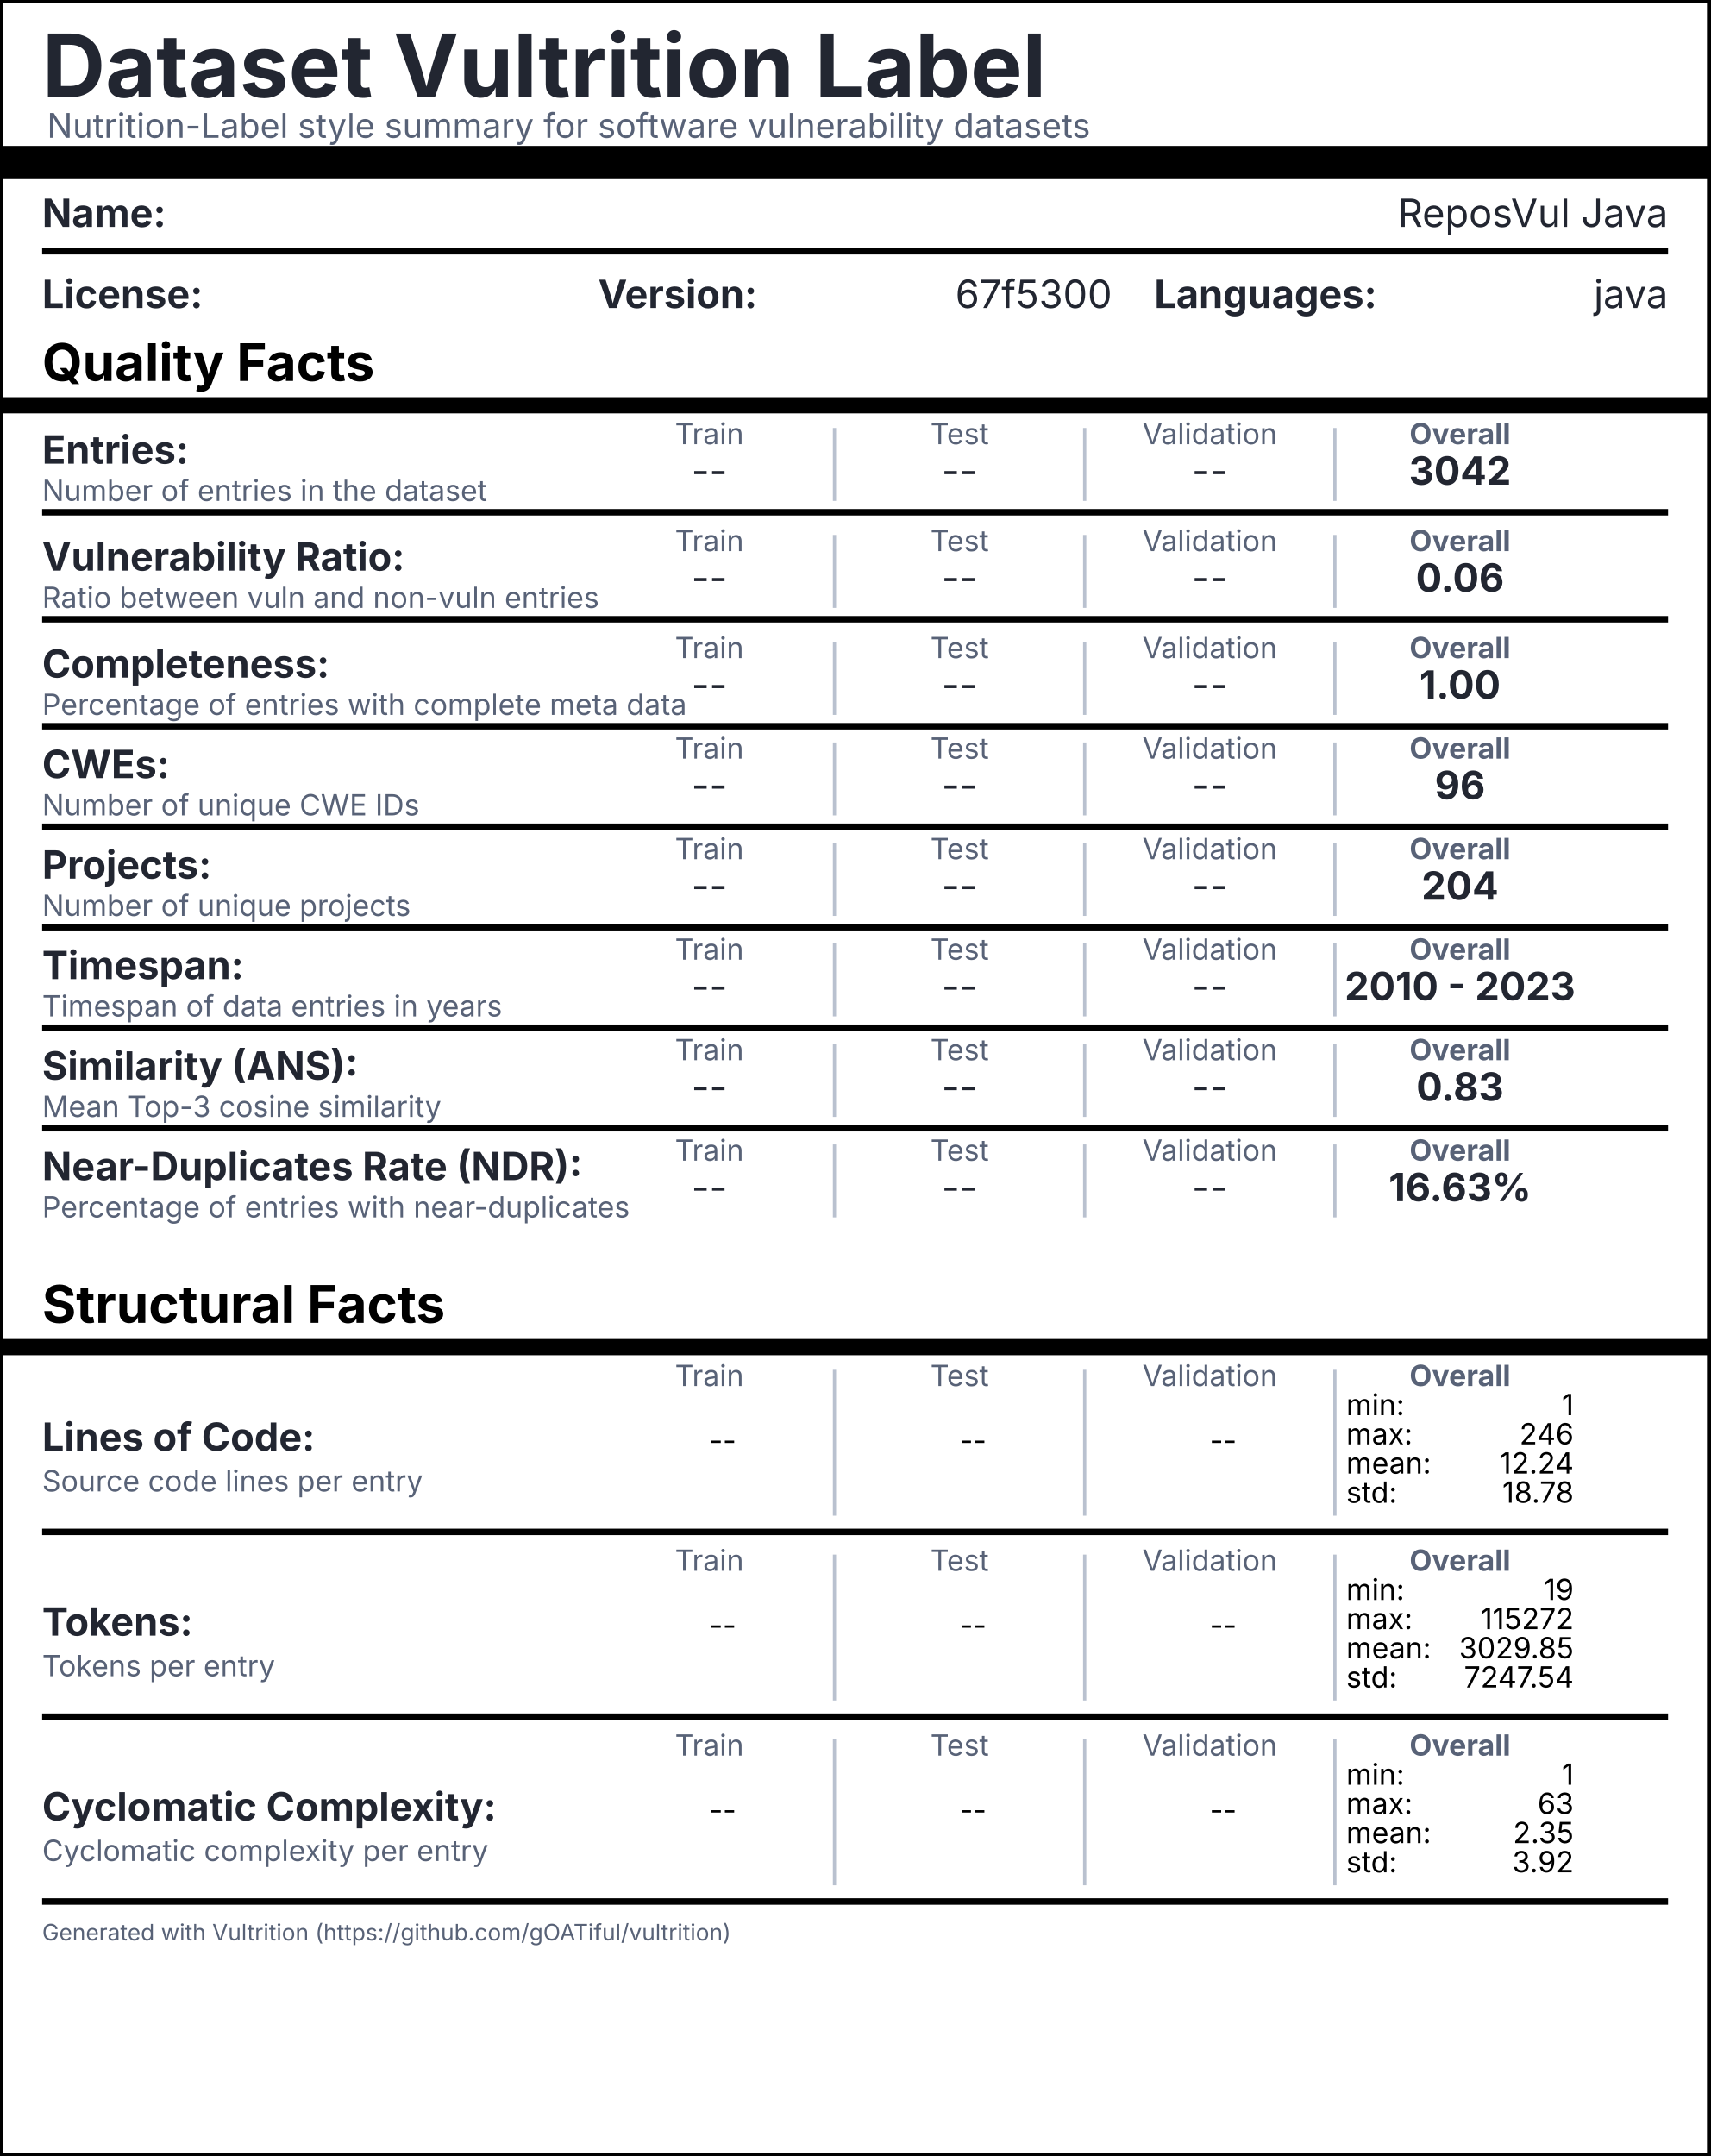
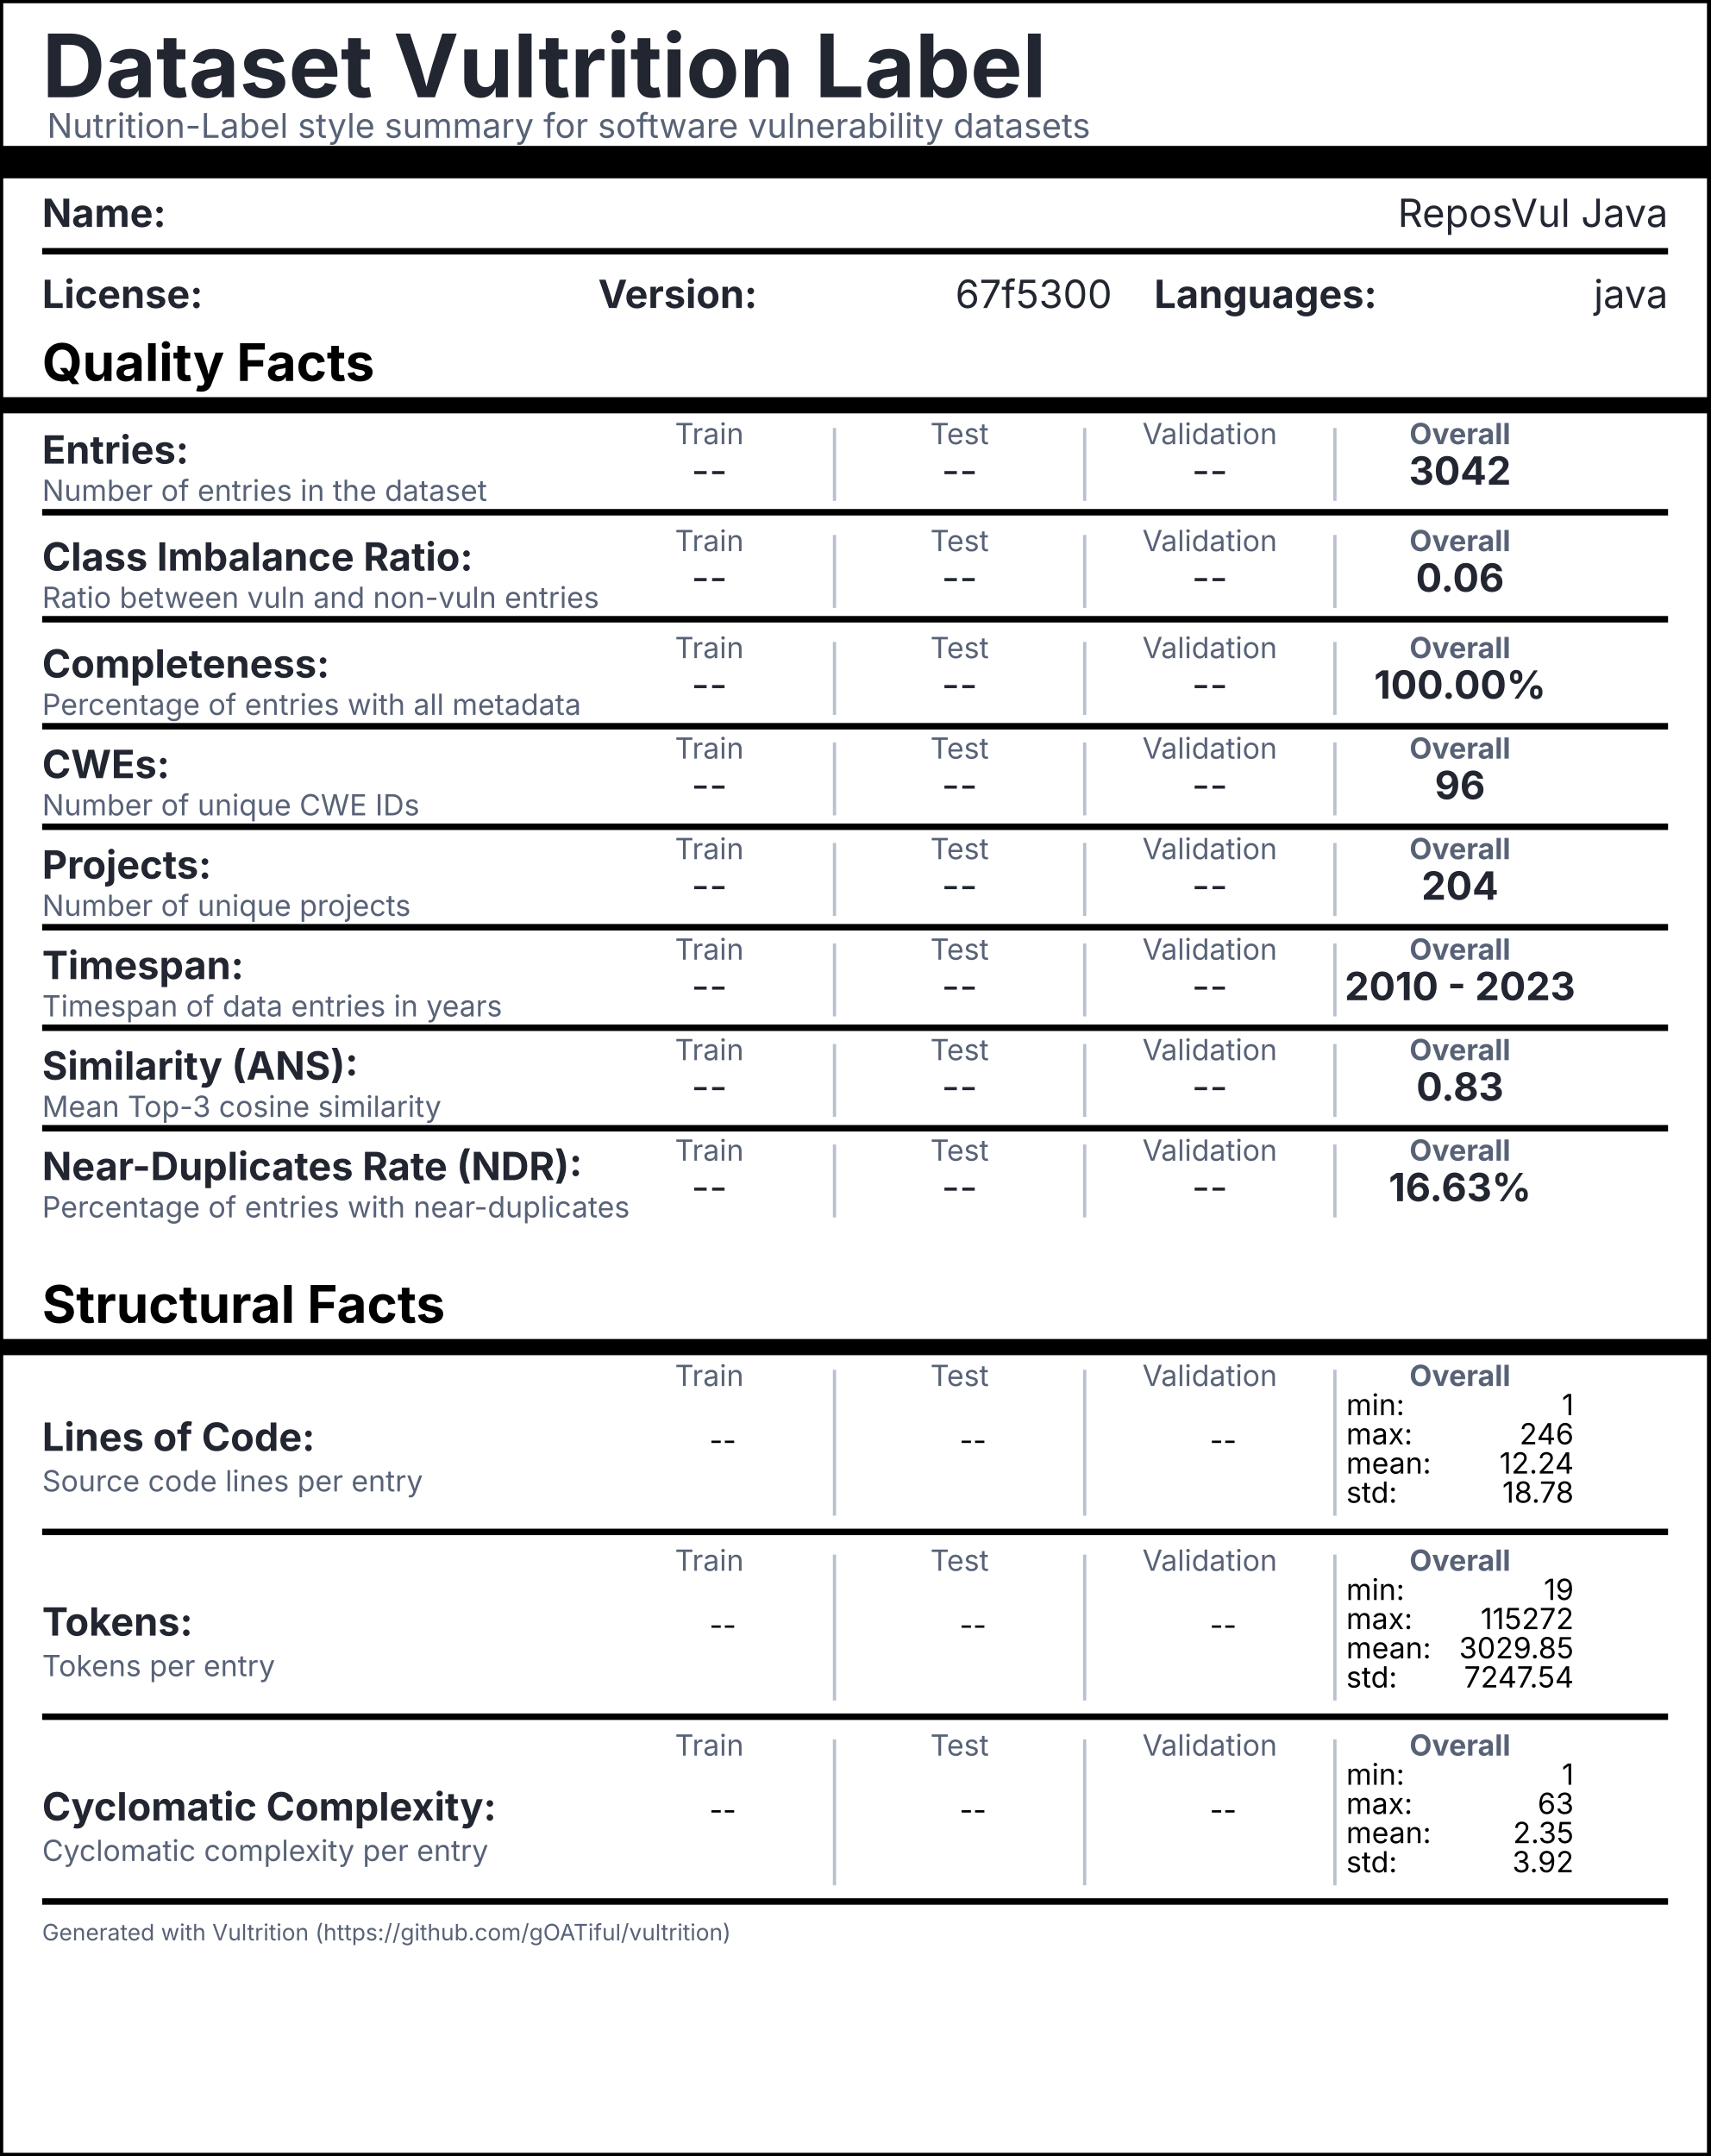
<svg xmlns="http://www.w3.org/2000/svg" baseProfile="tiny" height="1330px" version="1.2" viewBox="0,0,1055,1330" width="1055px">
  <defs />
  <rect fill="#ffffff" height="1330" stroke="#000000" stroke-width="4" width="1055" x="0" y="0" />
  <g />
  <text fill="#222631" font-family="Inter, Arial, Helvetica, sans-serif" font-size="54" font-weight="bold" x="26" y="60">Dataset Vultrition Label</text>
  <text fill="#586277" font-family="Inter, Arial, Helvetica, sans-serif" font-size="21" x="29" y="85">Nutrition-Label style summary for software vulnerability datasets</text>
  <line stroke="#000000" stroke-width="20" x1="0" x2="1055" y1="100" y2="100" />
  <text fill="#222631" font-family="Inter, Arial, Helvetica, sans-serif" font-size="24" font-weight="bold" x="26" y="140">Name:</text>
  <text fill="#222631" font-family="Inter, Arial, Helvetica, sans-serif" font-size="24" text-anchor="end" x="1029" y="140">ReposVul Java</text>
  <line stroke="#000000" stroke-width="4" x1="26" x2="1029" y1="155" y2="155" />
  <text fill="#222631" font-family="Inter, Arial, Helvetica, sans-serif" font-size="24" font-weight="bold" x="26.0" y="190">License:</text>
  <text fill="#222631" font-family="Inter, Arial, Helvetica, sans-serif" font-size="24" text-anchor="end" x="343.0" y="190" />
  <text fill="#222631" font-family="Inter, Arial, Helvetica, sans-serif" font-size="24" font-weight="bold" x="369.0" y="190">Version:</text>
  <text fill="#222631" font-family="Inter, Arial, Helvetica, sans-serif" font-size="24" text-anchor="end" x="686.0" y="190">67f5300</text>
  <text fill="#222631" font-family="Inter, Arial, Helvetica, sans-serif" font-size="24" font-weight="bold" x="712.0" y="190">Languages:</text>
  <text fill="#222631" font-family="Inter, Arial, Helvetica, sans-serif" font-size="24" text-anchor="end" x="1029.0" y="190">java</text>
  <text fill="#000000" font-family="Inter, Arial, Helvetica, sans-serif" font-size="32" font-weight="bold" x="26" y="235">Quality Facts</text>
  <line stroke="#000000" stroke-width="10" x1="0" x2="1055" y1="250" y2="250" />
  <text fill="#222631" font-family="Inter, Arial, Helvetica, sans-serif" font-size="24" font-weight="bold" x="26" y="286">Entries:</text>
  <text fill="#586277" font-family="Inter, Arial, Helvetica, sans-serif" font-size="18" x="26" y="309">Number of entries in the dataset</text>
  <text fill="#586277" font-family="Inter, Arial, Helvetica, sans-serif" font-size="18" font-weight="normal" text-anchor="middle" x="437.6" y="274">Train</text>
  <text fill="#222631" font-family="Inter, Arial, Helvetica, sans-serif" font-size="24" font-weight="normal" text-anchor="middle" x="437.6" y="299">--</text>
  <line stroke="#b9c1cf" stroke-width="2" x1="514.775" x2="514.775" y1="264" y2="309" />
  <text fill="#586277" font-family="Inter, Arial, Helvetica, sans-serif" font-size="18" font-weight="normal" text-anchor="middle" x="591.95" y="274">Test</text>
  <text fill="#222631" font-family="Inter, Arial, Helvetica, sans-serif" font-size="24" font-weight="normal" text-anchor="middle" x="591.95" y="299">--</text>
  <line stroke="#b9c1cf" stroke-width="2" x1="669.125" x2="669.125" y1="264" y2="309" />
  <text fill="#586277" font-family="Inter, Arial, Helvetica, sans-serif" font-size="18" font-weight="normal" text-anchor="middle" x="746.3" y="274">Validation</text>
  <text fill="#222631" font-family="Inter, Arial, Helvetica, sans-serif" font-size="24" font-weight="normal" text-anchor="middle" x="746.3" y="299">--</text>
  <line stroke="#b9c1cf" stroke-width="2" x1="823.475" x2="823.475" y1="264" y2="309" />
  <text fill="#586277" font-family="Inter, Arial, Helvetica, sans-serif" font-size="18" font-weight="bold" text-anchor="middle" x="900.65" y="274">Overall</text>
  <text fill="#222631" font-family="Inter, Arial, Helvetica, sans-serif" font-size="24" font-weight="bold" text-anchor="middle" x="900.65" y="299">3042</text>
  <line stroke="#000000" stroke-width="4" x1="26" x2="1029" y1="316" y2="316" />
-   <text fill="#222631" font-family="Inter, Arial, Helvetica, sans-serif" font-size="24" font-weight="bold" x="26" y="352">Vulnerability Ratio:</text>
+   <text fill="#222631" font-family="Inter, Arial, Helvetica, sans-serif" font-size="24" font-weight="bold" x="26" y="352">Class Imbalance Ratio:</text>
  <text fill="#586277" font-family="Inter, Arial, Helvetica, sans-serif" font-size="18" x="26" y="375">Ratio between vuln and non-vuln entries</text>
  <text fill="#586277" font-family="Inter, Arial, Helvetica, sans-serif" font-size="18" font-weight="normal" text-anchor="middle" x="437.6" y="340">Train</text>
  <text fill="#222631" font-family="Inter, Arial, Helvetica, sans-serif" font-size="24" font-weight="normal" text-anchor="middle" x="437.6" y="365">--</text>
  <line stroke="#b9c1cf" stroke-width="2" x1="514.775" x2="514.775" y1="330" y2="375" />
  <text fill="#586277" font-family="Inter, Arial, Helvetica, sans-serif" font-size="18" font-weight="normal" text-anchor="middle" x="591.95" y="340">Test</text>
  <text fill="#222631" font-family="Inter, Arial, Helvetica, sans-serif" font-size="24" font-weight="normal" text-anchor="middle" x="591.95" y="365">--</text>
  <line stroke="#b9c1cf" stroke-width="2" x1="669.125" x2="669.125" y1="330" y2="375" />
  <text fill="#586277" font-family="Inter, Arial, Helvetica, sans-serif" font-size="18" font-weight="normal" text-anchor="middle" x="746.3" y="340">Validation</text>
  <text fill="#222631" font-family="Inter, Arial, Helvetica, sans-serif" font-size="24" font-weight="normal" text-anchor="middle" x="746.3" y="365">--</text>
  <line stroke="#b9c1cf" stroke-width="2" x1="823.475" x2="823.475" y1="330" y2="375" />
  <text fill="#586277" font-family="Inter, Arial, Helvetica, sans-serif" font-size="18" font-weight="bold" text-anchor="middle" x="900.65" y="340">Overall</text>
  <text fill="#222631" font-family="Inter, Arial, Helvetica, sans-serif" font-size="24" font-weight="bold" text-anchor="middle" x="900.65" y="365">0.06</text>
  <line stroke="#000000" stroke-width="4" x1="26" x2="1029" y1="382" y2="382" />
  <text fill="#222631" font-family="Inter, Arial, Helvetica, sans-serif" font-size="24" font-weight="bold" x="26" y="418">Completeness:</text>
-   <text fill="#586277" font-family="Inter, Arial, Helvetica, sans-serif" font-size="18" x="26" y="441">Percentage of entries with complete meta data</text>
+   <text fill="#586277" font-family="Inter, Arial, Helvetica, sans-serif" font-size="18" x="26" y="441">Percentage of entries with all metadata</text>
  <text fill="#586277" font-family="Inter, Arial, Helvetica, sans-serif" font-size="18" font-weight="normal" text-anchor="middle" x="437.6" y="406">Train</text>
  <text fill="#222631" font-family="Inter, Arial, Helvetica, sans-serif" font-size="24" font-weight="normal" text-anchor="middle" x="437.6" y="431">--</text>
  <line stroke="#b9c1cf" stroke-width="2" x1="514.775" x2="514.775" y1="396" y2="441" />
  <text fill="#586277" font-family="Inter, Arial, Helvetica, sans-serif" font-size="18" font-weight="normal" text-anchor="middle" x="591.95" y="406">Test</text>
  <text fill="#222631" font-family="Inter, Arial, Helvetica, sans-serif" font-size="24" font-weight="normal" text-anchor="middle" x="591.95" y="431">--</text>
  <line stroke="#b9c1cf" stroke-width="2" x1="669.125" x2="669.125" y1="396" y2="441" />
  <text fill="#586277" font-family="Inter, Arial, Helvetica, sans-serif" font-size="18" font-weight="normal" text-anchor="middle" x="746.3" y="406">Validation</text>
  <text fill="#222631" font-family="Inter, Arial, Helvetica, sans-serif" font-size="24" font-weight="normal" text-anchor="middle" x="746.3" y="431">--</text>
  <line stroke="#b9c1cf" stroke-width="2" x1="823.475" x2="823.475" y1="396" y2="441" />
  <text fill="#586277" font-family="Inter, Arial, Helvetica, sans-serif" font-size="18" font-weight="bold" text-anchor="middle" x="900.65" y="406">Overall</text>
-   <text fill="#222631" font-family="Inter, Arial, Helvetica, sans-serif" font-size="24" font-weight="bold" text-anchor="middle" x="900.65" y="431">1.00</text>
+   <text fill="#222631" font-family="Inter, Arial, Helvetica, sans-serif" font-size="24" font-weight="bold" text-anchor="middle" x="900.65" y="431">100.00%</text>
  <line stroke="#000000" stroke-width="4" x1="26" x2="1029" y1="448" y2="448" />
  <text fill="#222631" font-family="Inter, Arial, Helvetica, sans-serif" font-size="24" font-weight="bold" x="26" y="480">CWEs:</text>
  <text fill="#586277" font-family="Inter, Arial, Helvetica, sans-serif" font-size="18" x="26" y="503">Number of unique CWE IDs</text>
  <text fill="#586277" font-family="Inter, Arial, Helvetica, sans-serif" font-size="18" font-weight="normal" text-anchor="middle" x="437.6" y="468">Train</text>
  <text fill="#222631" font-family="Inter, Arial, Helvetica, sans-serif" font-size="24" font-weight="normal" text-anchor="middle" x="437.6" y="493">--</text>
  <line stroke="#b9c1cf" stroke-width="2" x1="514.775" x2="514.775" y1="458" y2="503" />
  <text fill="#586277" font-family="Inter, Arial, Helvetica, sans-serif" font-size="18" font-weight="normal" text-anchor="middle" x="591.95" y="468">Test</text>
  <text fill="#222631" font-family="Inter, Arial, Helvetica, sans-serif" font-size="24" font-weight="normal" text-anchor="middle" x="591.95" y="493">--</text>
  <line stroke="#b9c1cf" stroke-width="2" x1="669.125" x2="669.125" y1="458" y2="503" />
  <text fill="#586277" font-family="Inter, Arial, Helvetica, sans-serif" font-size="18" font-weight="normal" text-anchor="middle" x="746.3" y="468">Validation</text>
  <text fill="#222631" font-family="Inter, Arial, Helvetica, sans-serif" font-size="24" font-weight="normal" text-anchor="middle" x="746.3" y="493">--</text>
  <line stroke="#b9c1cf" stroke-width="2" x1="823.475" x2="823.475" y1="458" y2="503" />
  <text fill="#586277" font-family="Inter, Arial, Helvetica, sans-serif" font-size="18" font-weight="bold" text-anchor="middle" x="900.65" y="468">Overall</text>
  <text fill="#222631" font-family="Inter, Arial, Helvetica, sans-serif" font-size="24" font-weight="bold" text-anchor="middle" x="900.65" y="493">96</text>
  <line stroke="#000000" stroke-width="4" x1="26" x2="1029" y1="510" y2="510" />
  <text fill="#222631" font-family="Inter, Arial, Helvetica, sans-serif" font-size="24" font-weight="bold" x="26" y="542">Projects:</text>
  <text fill="#586277" font-family="Inter, Arial, Helvetica, sans-serif" font-size="18" x="26" y="565">Number of unique projects</text>
  <text fill="#586277" font-family="Inter, Arial, Helvetica, sans-serif" font-size="18" font-weight="normal" text-anchor="middle" x="437.6" y="530">Train</text>
  <text fill="#222631" font-family="Inter, Arial, Helvetica, sans-serif" font-size="24" font-weight="normal" text-anchor="middle" x="437.6" y="555">--</text>
  <line stroke="#b9c1cf" stroke-width="2" x1="514.775" x2="514.775" y1="520" y2="565" />
  <text fill="#586277" font-family="Inter, Arial, Helvetica, sans-serif" font-size="18" font-weight="normal" text-anchor="middle" x="591.95" y="530">Test</text>
  <text fill="#222631" font-family="Inter, Arial, Helvetica, sans-serif" font-size="24" font-weight="normal" text-anchor="middle" x="591.95" y="555">--</text>
  <line stroke="#b9c1cf" stroke-width="2" x1="669.125" x2="669.125" y1="520" y2="565" />
  <text fill="#586277" font-family="Inter, Arial, Helvetica, sans-serif" font-size="18" font-weight="normal" text-anchor="middle" x="746.3" y="530">Validation</text>
  <text fill="#222631" font-family="Inter, Arial, Helvetica, sans-serif" font-size="24" font-weight="normal" text-anchor="middle" x="746.3" y="555">--</text>
  <line stroke="#b9c1cf" stroke-width="2" x1="823.475" x2="823.475" y1="520" y2="565" />
  <text fill="#586277" font-family="Inter, Arial, Helvetica, sans-serif" font-size="18" font-weight="bold" text-anchor="middle" x="900.65" y="530">Overall</text>
  <text fill="#222631" font-family="Inter, Arial, Helvetica, sans-serif" font-size="24" font-weight="bold" text-anchor="middle" x="900.65" y="555">204</text>
  <line stroke="#000000" stroke-width="4" x1="26" x2="1029" y1="572" y2="572" />
  <text fill="#222631" font-family="Inter, Arial, Helvetica, sans-serif" font-size="24" font-weight="bold" x="26" y="604">Timespan:</text>
  <text fill="#586277" font-family="Inter, Arial, Helvetica, sans-serif" font-size="18" x="26" y="627">Timespan of data entries in years</text>
  <text fill="#586277" font-family="Inter, Arial, Helvetica, sans-serif" font-size="18" font-weight="normal" text-anchor="middle" x="437.6" y="592">Train</text>
  <text fill="#222631" font-family="Inter, Arial, Helvetica, sans-serif" font-size="24" font-weight="normal" text-anchor="middle" x="437.6" y="617">--</text>
  <line stroke="#b9c1cf" stroke-width="2" x1="514.775" x2="514.775" y1="582" y2="627" />
  <text fill="#586277" font-family="Inter, Arial, Helvetica, sans-serif" font-size="18" font-weight="normal" text-anchor="middle" x="591.95" y="592">Test</text>
  <text fill="#222631" font-family="Inter, Arial, Helvetica, sans-serif" font-size="24" font-weight="normal" text-anchor="middle" x="591.95" y="617">--</text>
  <line stroke="#b9c1cf" stroke-width="2" x1="669.125" x2="669.125" y1="582" y2="627" />
  <text fill="#586277" font-family="Inter, Arial, Helvetica, sans-serif" font-size="18" font-weight="normal" text-anchor="middle" x="746.3" y="592">Validation</text>
  <text fill="#222631" font-family="Inter, Arial, Helvetica, sans-serif" font-size="24" font-weight="normal" text-anchor="middle" x="746.3" y="617">--</text>
  <line stroke="#b9c1cf" stroke-width="2" x1="823.475" x2="823.475" y1="582" y2="627" />
  <text fill="#586277" font-family="Inter, Arial, Helvetica, sans-serif" font-size="18" font-weight="bold" text-anchor="middle" x="900.65" y="592">Overall</text>
  <text fill="#222631" font-family="Inter, Arial, Helvetica, sans-serif" font-size="24" font-weight="bold" text-anchor="middle" x="900.65" y="617">2010 - 2023</text>
  <line stroke="#000000" stroke-width="4" x1="26" x2="1029" y1="634" y2="634" />
  <text fill="#222631" font-family="Inter, Arial, Helvetica, sans-serif" font-size="24" font-weight="bold" x="26" y="666">Similarity (ANS):</text>
  <text fill="#586277" font-family="Inter, Arial, Helvetica, sans-serif" font-size="18" x="26" y="689">Mean Top-3 cosine similarity</text>
  <text fill="#586277" font-family="Inter, Arial, Helvetica, sans-serif" font-size="18" font-weight="normal" text-anchor="middle" x="437.6" y="654">Train</text>
  <text fill="#222631" font-family="Inter, Arial, Helvetica, sans-serif" font-size="24" font-weight="normal" text-anchor="middle" x="437.6" y="679">--</text>
  <line stroke="#b9c1cf" stroke-width="2" x1="514.775" x2="514.775" y1="644" y2="689" />
  <text fill="#586277" font-family="Inter, Arial, Helvetica, sans-serif" font-size="18" font-weight="normal" text-anchor="middle" x="591.95" y="654">Test</text>
  <text fill="#222631" font-family="Inter, Arial, Helvetica, sans-serif" font-size="24" font-weight="normal" text-anchor="middle" x="591.95" y="679">--</text>
  <line stroke="#b9c1cf" stroke-width="2" x1="669.125" x2="669.125" y1="644" y2="689" />
  <text fill="#586277" font-family="Inter, Arial, Helvetica, sans-serif" font-size="18" font-weight="normal" text-anchor="middle" x="746.3" y="654">Validation</text>
  <text fill="#222631" font-family="Inter, Arial, Helvetica, sans-serif" font-size="24" font-weight="normal" text-anchor="middle" x="746.3" y="679">--</text>
  <line stroke="#b9c1cf" stroke-width="2" x1="823.475" x2="823.475" y1="644" y2="689" />
  <text fill="#586277" font-family="Inter, Arial, Helvetica, sans-serif" font-size="18" font-weight="bold" text-anchor="middle" x="900.65" y="654">Overall</text>
  <text fill="#222631" font-family="Inter, Arial, Helvetica, sans-serif" font-size="24" font-weight="bold" text-anchor="middle" x="900.65" y="679">0.83</text>
  <line stroke="#000000" stroke-width="4" x1="26" x2="1029" y1="696" y2="696" />
  <text fill="#222631" font-family="Inter, Arial, Helvetica, sans-serif" font-size="24" font-weight="bold" x="26" y="728">Near-Duplicates Rate (NDR):</text>
  <text fill="#586277" font-family="Inter, Arial, Helvetica, sans-serif" font-size="18" x="26" y="751">Percentage of entries with near-duplicates</text>
  <text fill="#586277" font-family="Inter, Arial, Helvetica, sans-serif" font-size="18" font-weight="normal" text-anchor="middle" x="437.6" y="716">Train</text>
  <text fill="#222631" font-family="Inter, Arial, Helvetica, sans-serif" font-size="24" font-weight="normal" text-anchor="middle" x="437.6" y="741">--</text>
  <line stroke="#b9c1cf" stroke-width="2" x1="514.775" x2="514.775" y1="706" y2="751" />
  <text fill="#586277" font-family="Inter, Arial, Helvetica, sans-serif" font-size="18" font-weight="normal" text-anchor="middle" x="591.95" y="716">Test</text>
  <text fill="#222631" font-family="Inter, Arial, Helvetica, sans-serif" font-size="24" font-weight="normal" text-anchor="middle" x="591.95" y="741">--</text>
  <line stroke="#b9c1cf" stroke-width="2" x1="669.125" x2="669.125" y1="706" y2="751" />
  <text fill="#586277" font-family="Inter, Arial, Helvetica, sans-serif" font-size="18" font-weight="normal" text-anchor="middle" x="746.3" y="716">Validation</text>
  <text fill="#222631" font-family="Inter, Arial, Helvetica, sans-serif" font-size="24" font-weight="normal" text-anchor="middle" x="746.3" y="741">--</text>
  <line stroke="#b9c1cf" stroke-width="2" x1="823.475" x2="823.475" y1="706" y2="751" />
  <text fill="#586277" font-family="Inter, Arial, Helvetica, sans-serif" font-size="18" font-weight="bold" text-anchor="middle" x="900.65" y="716">Overall</text>
  <text fill="#222631" font-family="Inter, Arial, Helvetica, sans-serif" font-size="24" font-weight="bold" text-anchor="middle" x="900.65" y="741">16.63%</text>
  <text fill="#000000" font-family="Inter, Arial, Helvetica, sans-serif" font-size="32" font-weight="bold" x="26" y="816">Structural Facts</text>
  <line stroke="#000000" stroke-width="10" x1="0" x2="1055" y1="831" y2="831" />
  <text fill="#222631" font-family="Inter, Arial, Helvetica, sans-serif" font-size="24" font-weight="bold" x="26" y="895">Lines of Code:</text>
  <text fill="#586277" font-family="Inter, Arial, Helvetica, sans-serif" font-size="18" x="26" y="920">Source code lines per entry</text>
  <line stroke="#b9c1cf" stroke-width="2" x1="514.775" x2="514.775" y1="845" y2="935" />
  <text fill="#586277" font-family="Inter, Arial, Helvetica, sans-serif" font-size="18" font-weight="normal" text-anchor="middle" x="437.6" y="855">Train</text>
  <text fill="#000000" font-family="Inter, Arial, Helvetica, sans-serif" font-size="18" x="437.6" y="895">--</text>
  <line stroke="#b9c1cf" stroke-width="2" x1="669.125" x2="669.125" y1="845" y2="935" />
  <text fill="#586277" font-family="Inter, Arial, Helvetica, sans-serif" font-size="18" font-weight="normal" text-anchor="middle" x="591.95" y="855">Test</text>
  <text fill="#000000" font-family="Inter, Arial, Helvetica, sans-serif" font-size="18" x="591.95" y="895">--</text>
  <line stroke="#b9c1cf" stroke-width="2" x1="823.475" x2="823.475" y1="845" y2="935" />
  <text fill="#586277" font-family="Inter, Arial, Helvetica, sans-serif" font-size="18" font-weight="normal" text-anchor="middle" x="746.3" y="855">Validation</text>
  <text fill="#000000" font-family="Inter, Arial, Helvetica, sans-serif" font-size="18" x="746.3" y="895">--</text>
  <text fill="#586277" font-family="Inter, Arial, Helvetica, sans-serif" font-size="18" font-weight="bold" text-anchor="middle" x="900.65" y="855">Overall</text>
  <text fill="#000000" font-family="Inter, Arial, Helvetica, sans-serif" font-size="18" x="830.475" y="873">min:</text>
  <text fill="#000000" font-family="Inter, Arial, Helvetica, sans-serif" font-size="18" text-anchor="end" x="970.825" y="873">1</text>
  <text fill="#000000" font-family="Inter, Arial, Helvetica, sans-serif" font-size="18" x="830.475" y="891">max:</text>
  <text fill="#000000" font-family="Inter, Arial, Helvetica, sans-serif" font-size="18" text-anchor="end" x="970.825" y="891">246</text>
  <text fill="#000000" font-family="Inter, Arial, Helvetica, sans-serif" font-size="18" x="830.475" y="909">mean:</text>
  <text fill="#000000" font-family="Inter, Arial, Helvetica, sans-serif" font-size="18" text-anchor="end" x="970.825" y="909">12.24</text>
  <text fill="#000000" font-family="Inter, Arial, Helvetica, sans-serif" font-size="18" x="830.475" y="927">std:</text>
  <text fill="#000000" font-family="Inter, Arial, Helvetica, sans-serif" font-size="18" text-anchor="end" x="970.825" y="927">18.78</text>
  <line stroke="#000000" stroke-width="4" x1="26" x2="1029" y1="945" y2="945" />
  <text fill="#222631" font-family="Inter, Arial, Helvetica, sans-serif" font-size="24" font-weight="bold" x="26" y="1009">Tokens:</text>
  <text fill="#586277" font-family="Inter, Arial, Helvetica, sans-serif" font-size="18" x="26" y="1034">Tokens per entry</text>
  <line stroke="#b9c1cf" stroke-width="2" x1="514.775" x2="514.775" y1="959" y2="1049" />
  <text fill="#586277" font-family="Inter, Arial, Helvetica, sans-serif" font-size="18" font-weight="normal" text-anchor="middle" x="437.6" y="969">Train</text>
  <text fill="#000000" font-family="Inter, Arial, Helvetica, sans-serif" font-size="18" x="437.6" y="1009">--</text>
  <line stroke="#b9c1cf" stroke-width="2" x1="669.125" x2="669.125" y1="959" y2="1049" />
  <text fill="#586277" font-family="Inter, Arial, Helvetica, sans-serif" font-size="18" font-weight="normal" text-anchor="middle" x="591.95" y="969">Test</text>
  <text fill="#000000" font-family="Inter, Arial, Helvetica, sans-serif" font-size="18" x="591.95" y="1009">--</text>
  <line stroke="#b9c1cf" stroke-width="2" x1="823.475" x2="823.475" y1="959" y2="1049" />
  <text fill="#586277" font-family="Inter, Arial, Helvetica, sans-serif" font-size="18" font-weight="normal" text-anchor="middle" x="746.3" y="969">Validation</text>
  <text fill="#000000" font-family="Inter, Arial, Helvetica, sans-serif" font-size="18" x="746.3" y="1009">--</text>
  <text fill="#586277" font-family="Inter, Arial, Helvetica, sans-serif" font-size="18" font-weight="bold" text-anchor="middle" x="900.65" y="969">Overall</text>
  <text fill="#000000" font-family="Inter, Arial, Helvetica, sans-serif" font-size="18" x="830.475" y="987">min:</text>
  <text fill="#000000" font-family="Inter, Arial, Helvetica, sans-serif" font-size="18" text-anchor="end" x="970.825" y="987">19</text>
  <text fill="#000000" font-family="Inter, Arial, Helvetica, sans-serif" font-size="18" x="830.475" y="1005">max:</text>
  <text fill="#000000" font-family="Inter, Arial, Helvetica, sans-serif" font-size="18" text-anchor="end" x="970.825" y="1005">115272</text>
  <text fill="#000000" font-family="Inter, Arial, Helvetica, sans-serif" font-size="18" x="830.475" y="1023">mean:</text>
  <text fill="#000000" font-family="Inter, Arial, Helvetica, sans-serif" font-size="18" text-anchor="end" x="970.825" y="1023">3029.85</text>
  <text fill="#000000" font-family="Inter, Arial, Helvetica, sans-serif" font-size="18" x="830.475" y="1041">std:</text>
  <text fill="#000000" font-family="Inter, Arial, Helvetica, sans-serif" font-size="18" text-anchor="end" x="970.825" y="1041">7247.54</text>
  <line stroke="#000000" stroke-width="4" x1="26" x2="1029" y1="1059" y2="1059" />
  <text fill="#222631" font-family="Inter, Arial, Helvetica, sans-serif" font-size="24" font-weight="bold" x="26" y="1123">Cyclomatic Complexity:</text>
  <text fill="#586277" font-family="Inter, Arial, Helvetica, sans-serif" font-size="18" x="26" y="1148">Cyclomatic complexity per entry</text>
  <line stroke="#b9c1cf" stroke-width="2" x1="514.775" x2="514.775" y1="1073" y2="1163" />
  <text fill="#586277" font-family="Inter, Arial, Helvetica, sans-serif" font-size="18" font-weight="normal" text-anchor="middle" x="437.6" y="1083">Train</text>
  <text fill="#000000" font-family="Inter, Arial, Helvetica, sans-serif" font-size="18" x="437.6" y="1123">--</text>
  <line stroke="#b9c1cf" stroke-width="2" x1="669.125" x2="669.125" y1="1073" y2="1163" />
  <text fill="#586277" font-family="Inter, Arial, Helvetica, sans-serif" font-size="18" font-weight="normal" text-anchor="middle" x="591.95" y="1083">Test</text>
  <text fill="#000000" font-family="Inter, Arial, Helvetica, sans-serif" font-size="18" x="591.95" y="1123">--</text>
  <line stroke="#b9c1cf" stroke-width="2" x1="823.475" x2="823.475" y1="1073" y2="1163" />
  <text fill="#586277" font-family="Inter, Arial, Helvetica, sans-serif" font-size="18" font-weight="normal" text-anchor="middle" x="746.3" y="1083">Validation</text>
  <text fill="#000000" font-family="Inter, Arial, Helvetica, sans-serif" font-size="18" x="746.3" y="1123">--</text>
  <text fill="#586277" font-family="Inter, Arial, Helvetica, sans-serif" font-size="18" font-weight="bold" text-anchor="middle" x="900.65" y="1083">Overall</text>
  <text fill="#000000" font-family="Inter, Arial, Helvetica, sans-serif" font-size="18" x="830.475" y="1101">min:</text>
  <text fill="#000000" font-family="Inter, Arial, Helvetica, sans-serif" font-size="18" text-anchor="end" x="970.825" y="1101">1</text>
  <text fill="#000000" font-family="Inter, Arial, Helvetica, sans-serif" font-size="18" x="830.475" y="1119">max:</text>
  <text fill="#000000" font-family="Inter, Arial, Helvetica, sans-serif" font-size="18" text-anchor="end" x="970.825" y="1119">63</text>
  <text fill="#000000" font-family="Inter, Arial, Helvetica, sans-serif" font-size="18" x="830.475" y="1137">mean:</text>
  <text fill="#000000" font-family="Inter, Arial, Helvetica, sans-serif" font-size="18" text-anchor="end" x="970.825" y="1137">2.35</text>
  <text fill="#000000" font-family="Inter, Arial, Helvetica, sans-serif" font-size="18" x="830.475" y="1155">std:</text>
  <text fill="#000000" font-family="Inter, Arial, Helvetica, sans-serif" font-size="18" text-anchor="end" x="970.825" y="1155">3.92</text>
  <line stroke="#000000" stroke-width="4" x1="26" x2="1029" y1="1173" y2="1173" />
  <text fill="#586277" font-family="Inter, Arial, Helvetica, sans-serif" font-size="14" x="26" y="1197">Generated with Vultrition (https://github.com/gOATiful/vultrition)</text>
</svg>
